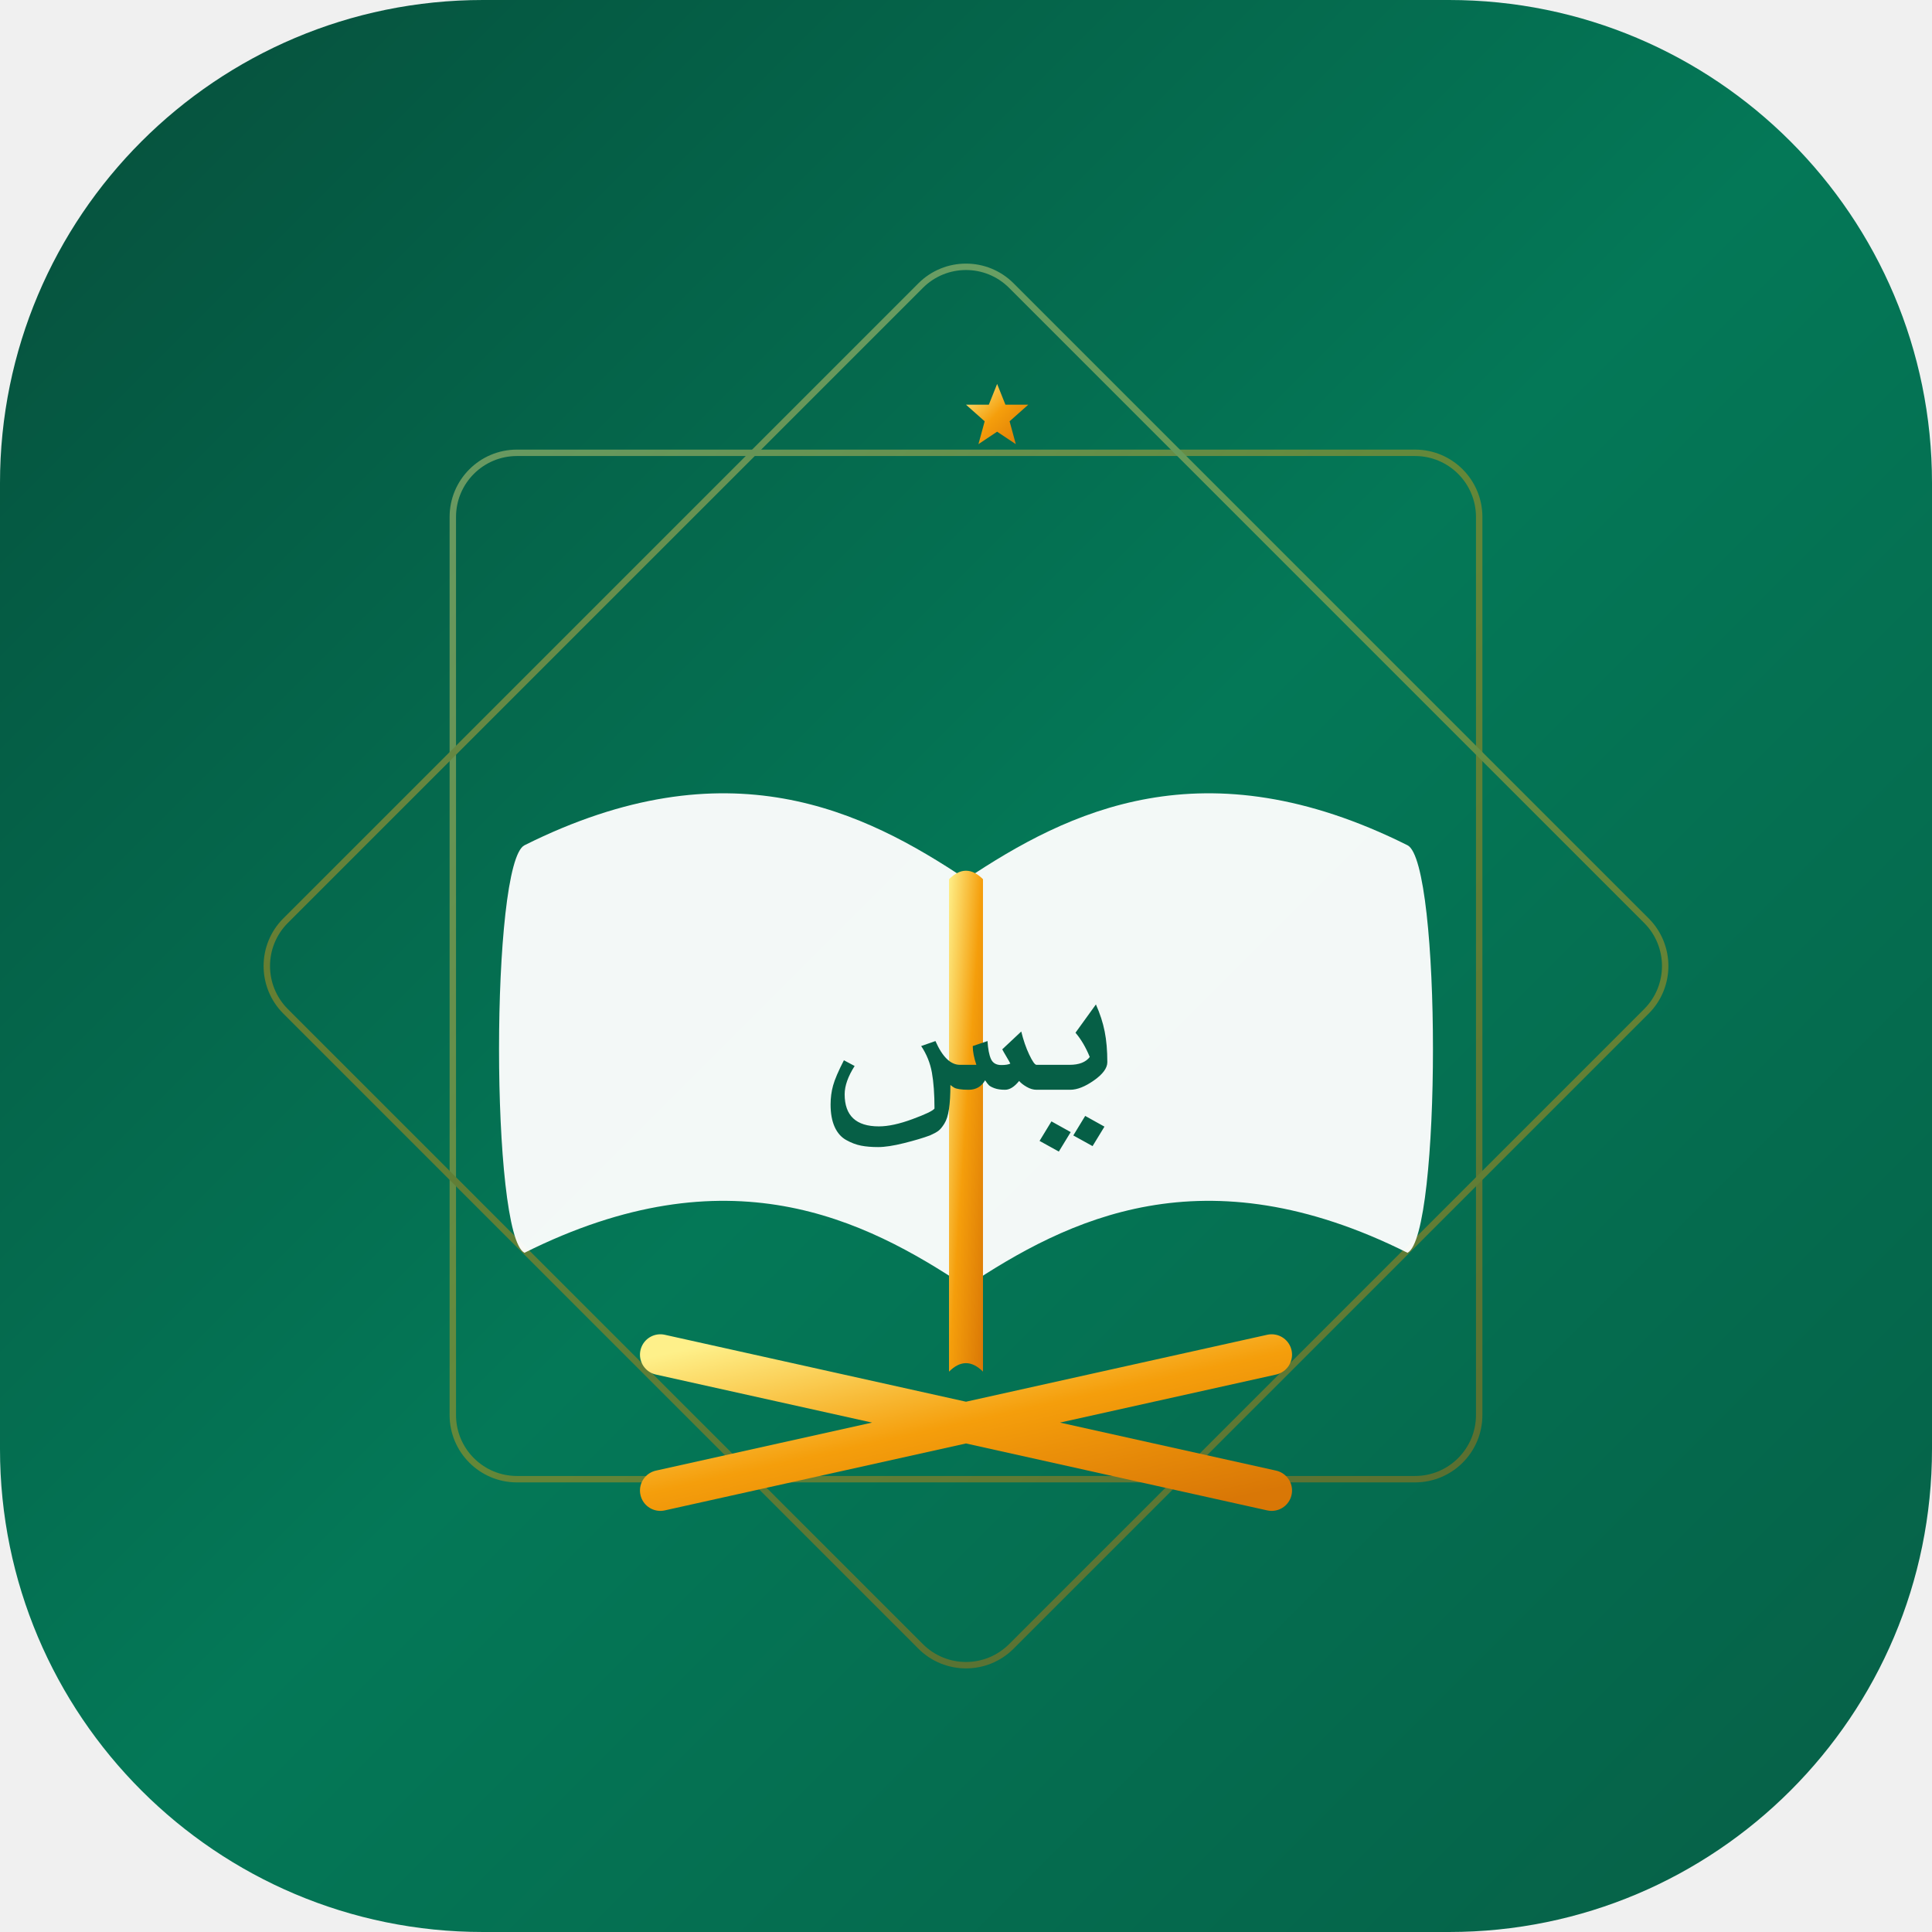
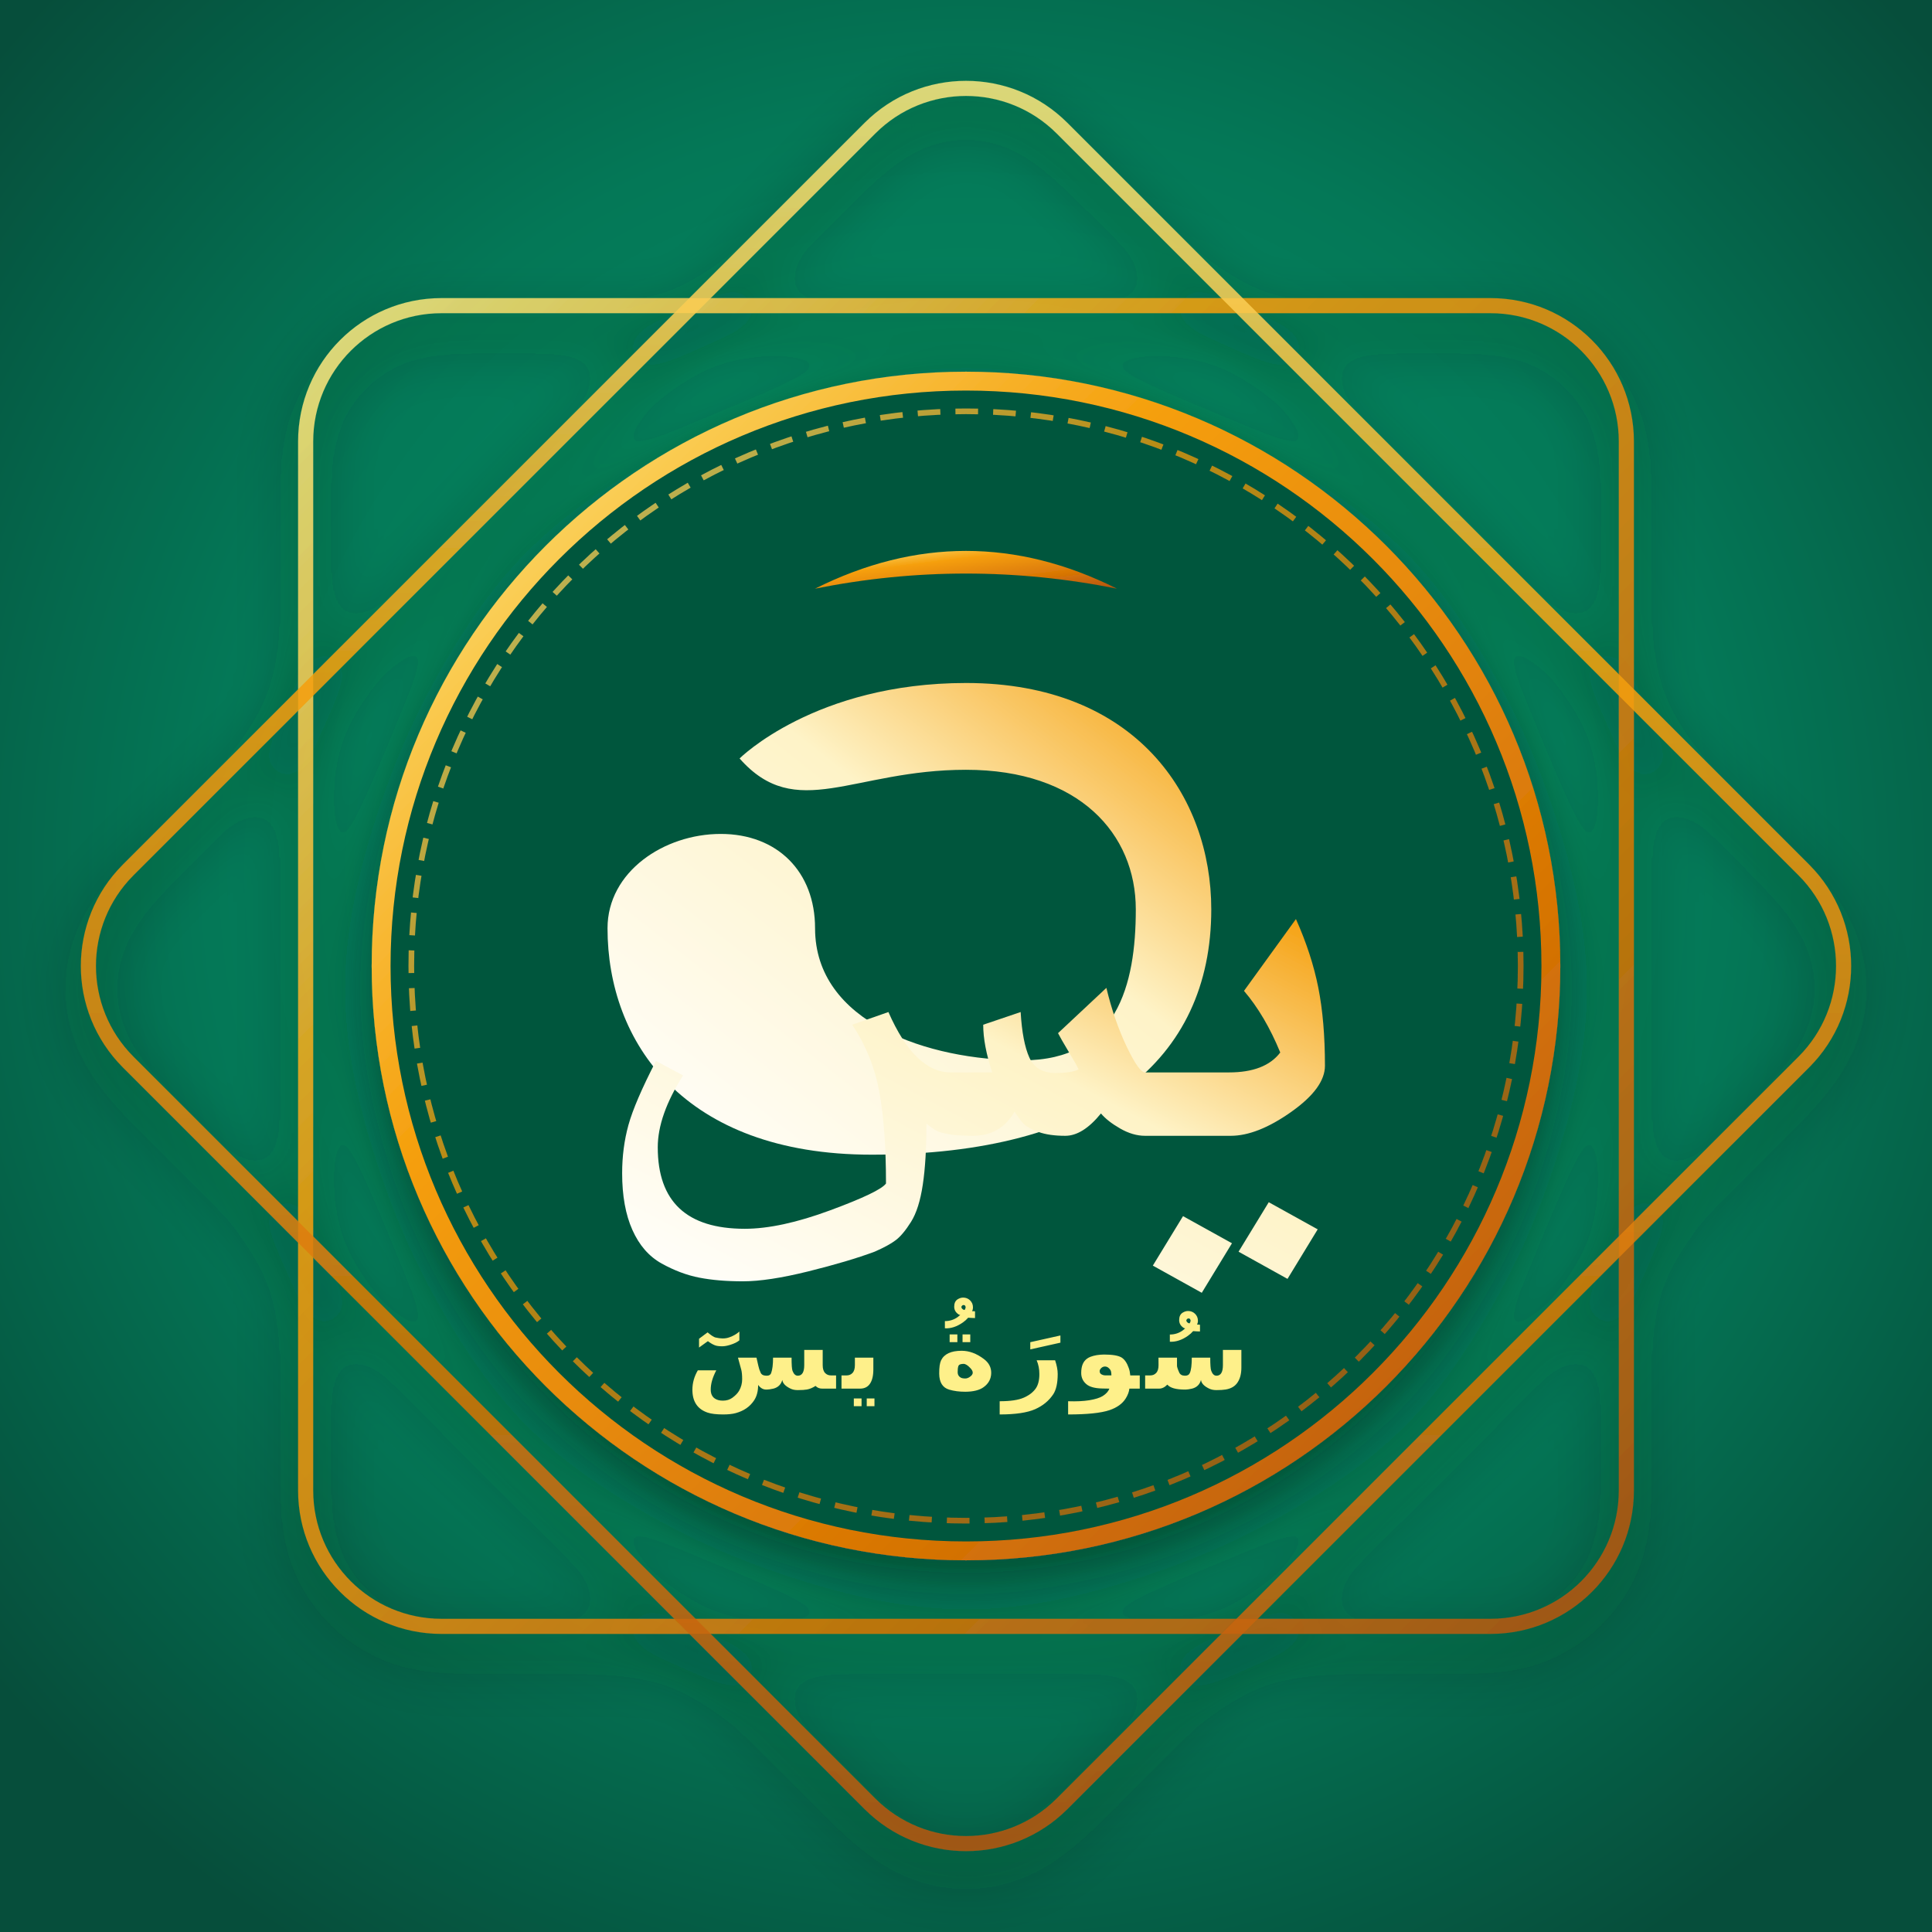
- <svg xmlns="http://www.w3.org/2000/svg" viewBox="0 0 512 512" width="100%" height="100%">
+ <svg xmlns="http://www.w3.org/2000/svg" viewBox="0 0 512 512" width="512" height="512">
  <defs>
-     <linearGradient id="bgGrad" x1="0%" y1="0%" x2="100%" y2="100%">
-       <stop offset="0%" stop-color="#064e3b" />
-       <stop offset="50%" stop-color="#047857" />
-       <stop offset="100%" stop-color="#065f46" />
+     <radialGradient id="bgGlow" cx="50%" cy="45%" r="65%">
+       <stop offset="0%" stop-color="#059669" />
+       <stop offset="60%" stop-color="#047857" />
+       <stop offset="100%" stop-color="#064e3b" />
+     </radialGradient>
+     <linearGradient id="gold" x1="0%" y1="0%" x2="100%" y2="100%">
+       <stop offset="0%" stop-color="#fef08a" />
+       <stop offset="35%" stop-color="#f59e0b" />
+       <stop offset="70%" stop-color="#d97706" />
+       <stop offset="100%" stop-color="#b45309" />
    </linearGradient>
-     <linearGradient id="goldGrad" x1="0%" y1="0%" x2="100%" y2="100%">
-       <stop offset="0%" stop-color="#fef08a" />
-       <stop offset="50%" stop-color="#f59e0b" />
-       <stop offset="100%" stop-color="#d97706" />
+     <linearGradient id="goldLight" x1="0%" y1="100%" x2="100%" y2="0%">
+       <stop offset="0%" stop-color="#ffffff" />
+       <stop offset="60%" stop-color="#fef3c7" />
+       <stop offset="100%" stop-color="#f59e0b" />
    </linearGradient>
+     <filter id="shadow" x="-20%" y="-20%" width="140%" height="140%">
+       <feDropShadow dx="0" dy="6" stdDeviation="8" flood-color="#022c22" flood-opacity="0.6" />
+     </filter>
  </defs>
-   <rect width="512" height="512" rx="128" fill="url(#bgGrad)" />
-   <g transform="translate(256, 256) scale(0.85)" stroke="url(#goldGrad)" stroke-width="2" fill="none" opacity="0.4">
-     <rect x="-160" y="-160" width="320" height="320" rx="20" />
-     <rect x="-160" y="-160" width="320" height="320" rx="20" transform="rotate(45)" />
-   </g>
-   <g transform="translate(256, 260) scale(0.9)">
-     <path d="M-130,-40 C-70,-70 -30,-50 0,-30 C30,-50 70,-70 130,-40 C140,-35 140,75 130,80 C70,50 30,70 0,90 C-30,70 -70,50 -130,80 C-140,75 -140,-35 -130,-40 Z" fill="#ffffff" opacity="0.95" />
-     <path d="M-5,-30 Q0,-35 5,-30 L5,115 Q0,110 -5,115 Z" fill="url(#goldGrad)" />
-     <text x="0" y="32" font-family="'Amiri', serif" font-size="70" font-weight="bold" fill="#065f46" text-anchor="middle" direction="rtl">يس</text>
-     <path d="M-90,110 L90,150 M90,110 L-90,150" stroke="url(#goldGrad)" stroke-width="12" stroke-linecap="round" />
-   </g>
-   <g transform="translate(256, 110) scale(0.55)">
-     <path d="M0,-45 A45,45 0 1,0 45,35 A35,35 0 1,1 0,-45 Z" fill="url(#goldGrad)" />
-     <polygon points="15,-15 19,-5 30,-5 21,3 24,14 15,8 6,14 9,3 0,-5 11,-5" fill="url(#goldGrad)" />
+   <rect width="512" height="512" fill="url(#bgGlow)" />
+   <g transform="translate(256, 256)" filter="url(#shadow)">
+     <rect x="-175" y="-175" width="350" height="350" rx="36" fill="none" stroke="url(#gold)" stroke-width="4" opacity="0.85" />
+     <rect x="-175" y="-175" width="350" height="350" rx="36" fill="none" stroke="url(#gold)" stroke-width="4" transform="rotate(45)" opacity="0.85" />
+     <circle r="155" fill="#04563e" stroke="url(#gold)" stroke-width="5" />
+     <circle r="147" fill="none" stroke="url(#gold)" stroke-width="1.5" stroke-dasharray="6,4" opacity="0.75" />
+     <path d="M-40,-100 Q0,-120 40,-100 Q0,-108 -40,-100 Z" fill="url(#gold)" />
+     <path d="M-60,-55 C-60,-55 -40,-75 0,-75 C45,-75 65,-45 65,-15 C65,25 35,50 -25,50 C-75,50 -95,20 -95,-10 C-95,-25 -80,-35 -65,-35 C-50,-35 -40,-25 -40,-10 C-40,15 -10,25 15,25 C40,25 45,5 45,-15 C45,-35 30,-52 0,-52 C-30,-52 -45,-38 -60,-55 Z" fill="url(#goldLight)" />
+     <text x="0" y="45" font-family="'Amiri', 'Traditional Arabic', serif" font-size="160" font-weight="bold" fill="url(#goldLight)" text-anchor="middle" direction="rtl">يس</text>
+     <text x="0" y="112" font-family="'Amiri', sans-serif" font-size="28" font-weight="bold" fill="#fef08a" text-anchor="middle" letter-spacing="2">سُورَةُ يسٓ</text>
  </g>
</svg>
